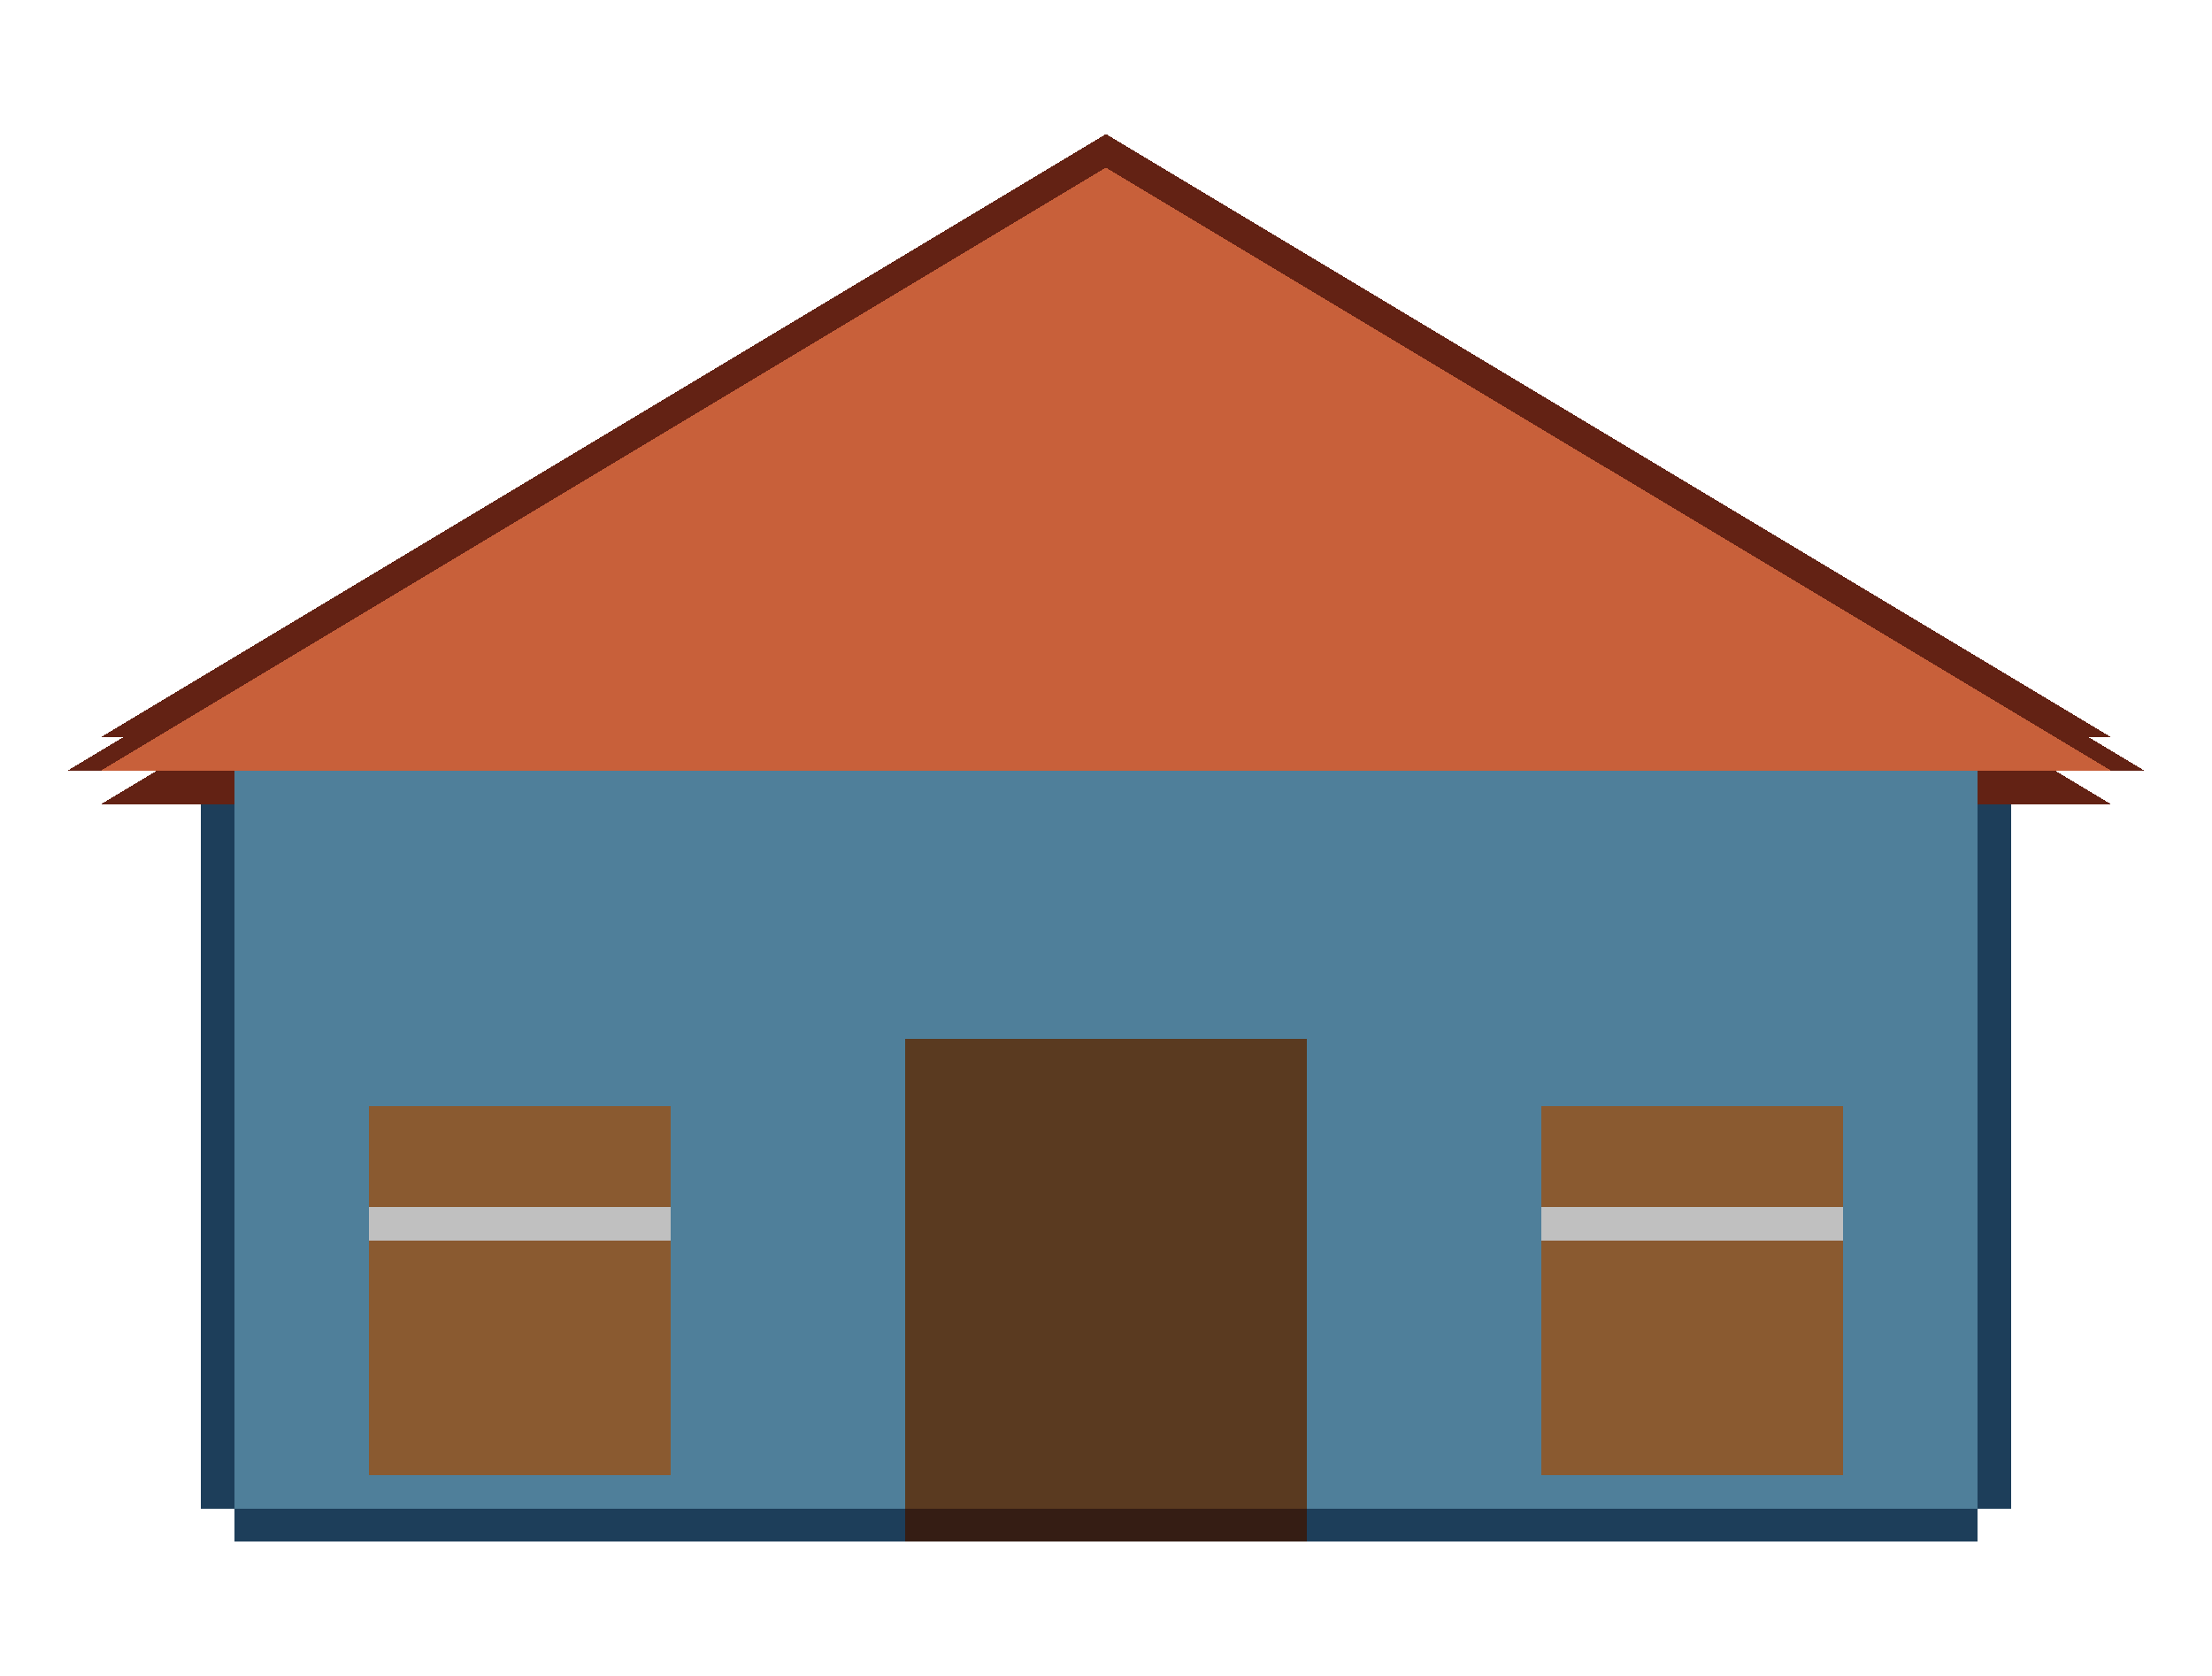
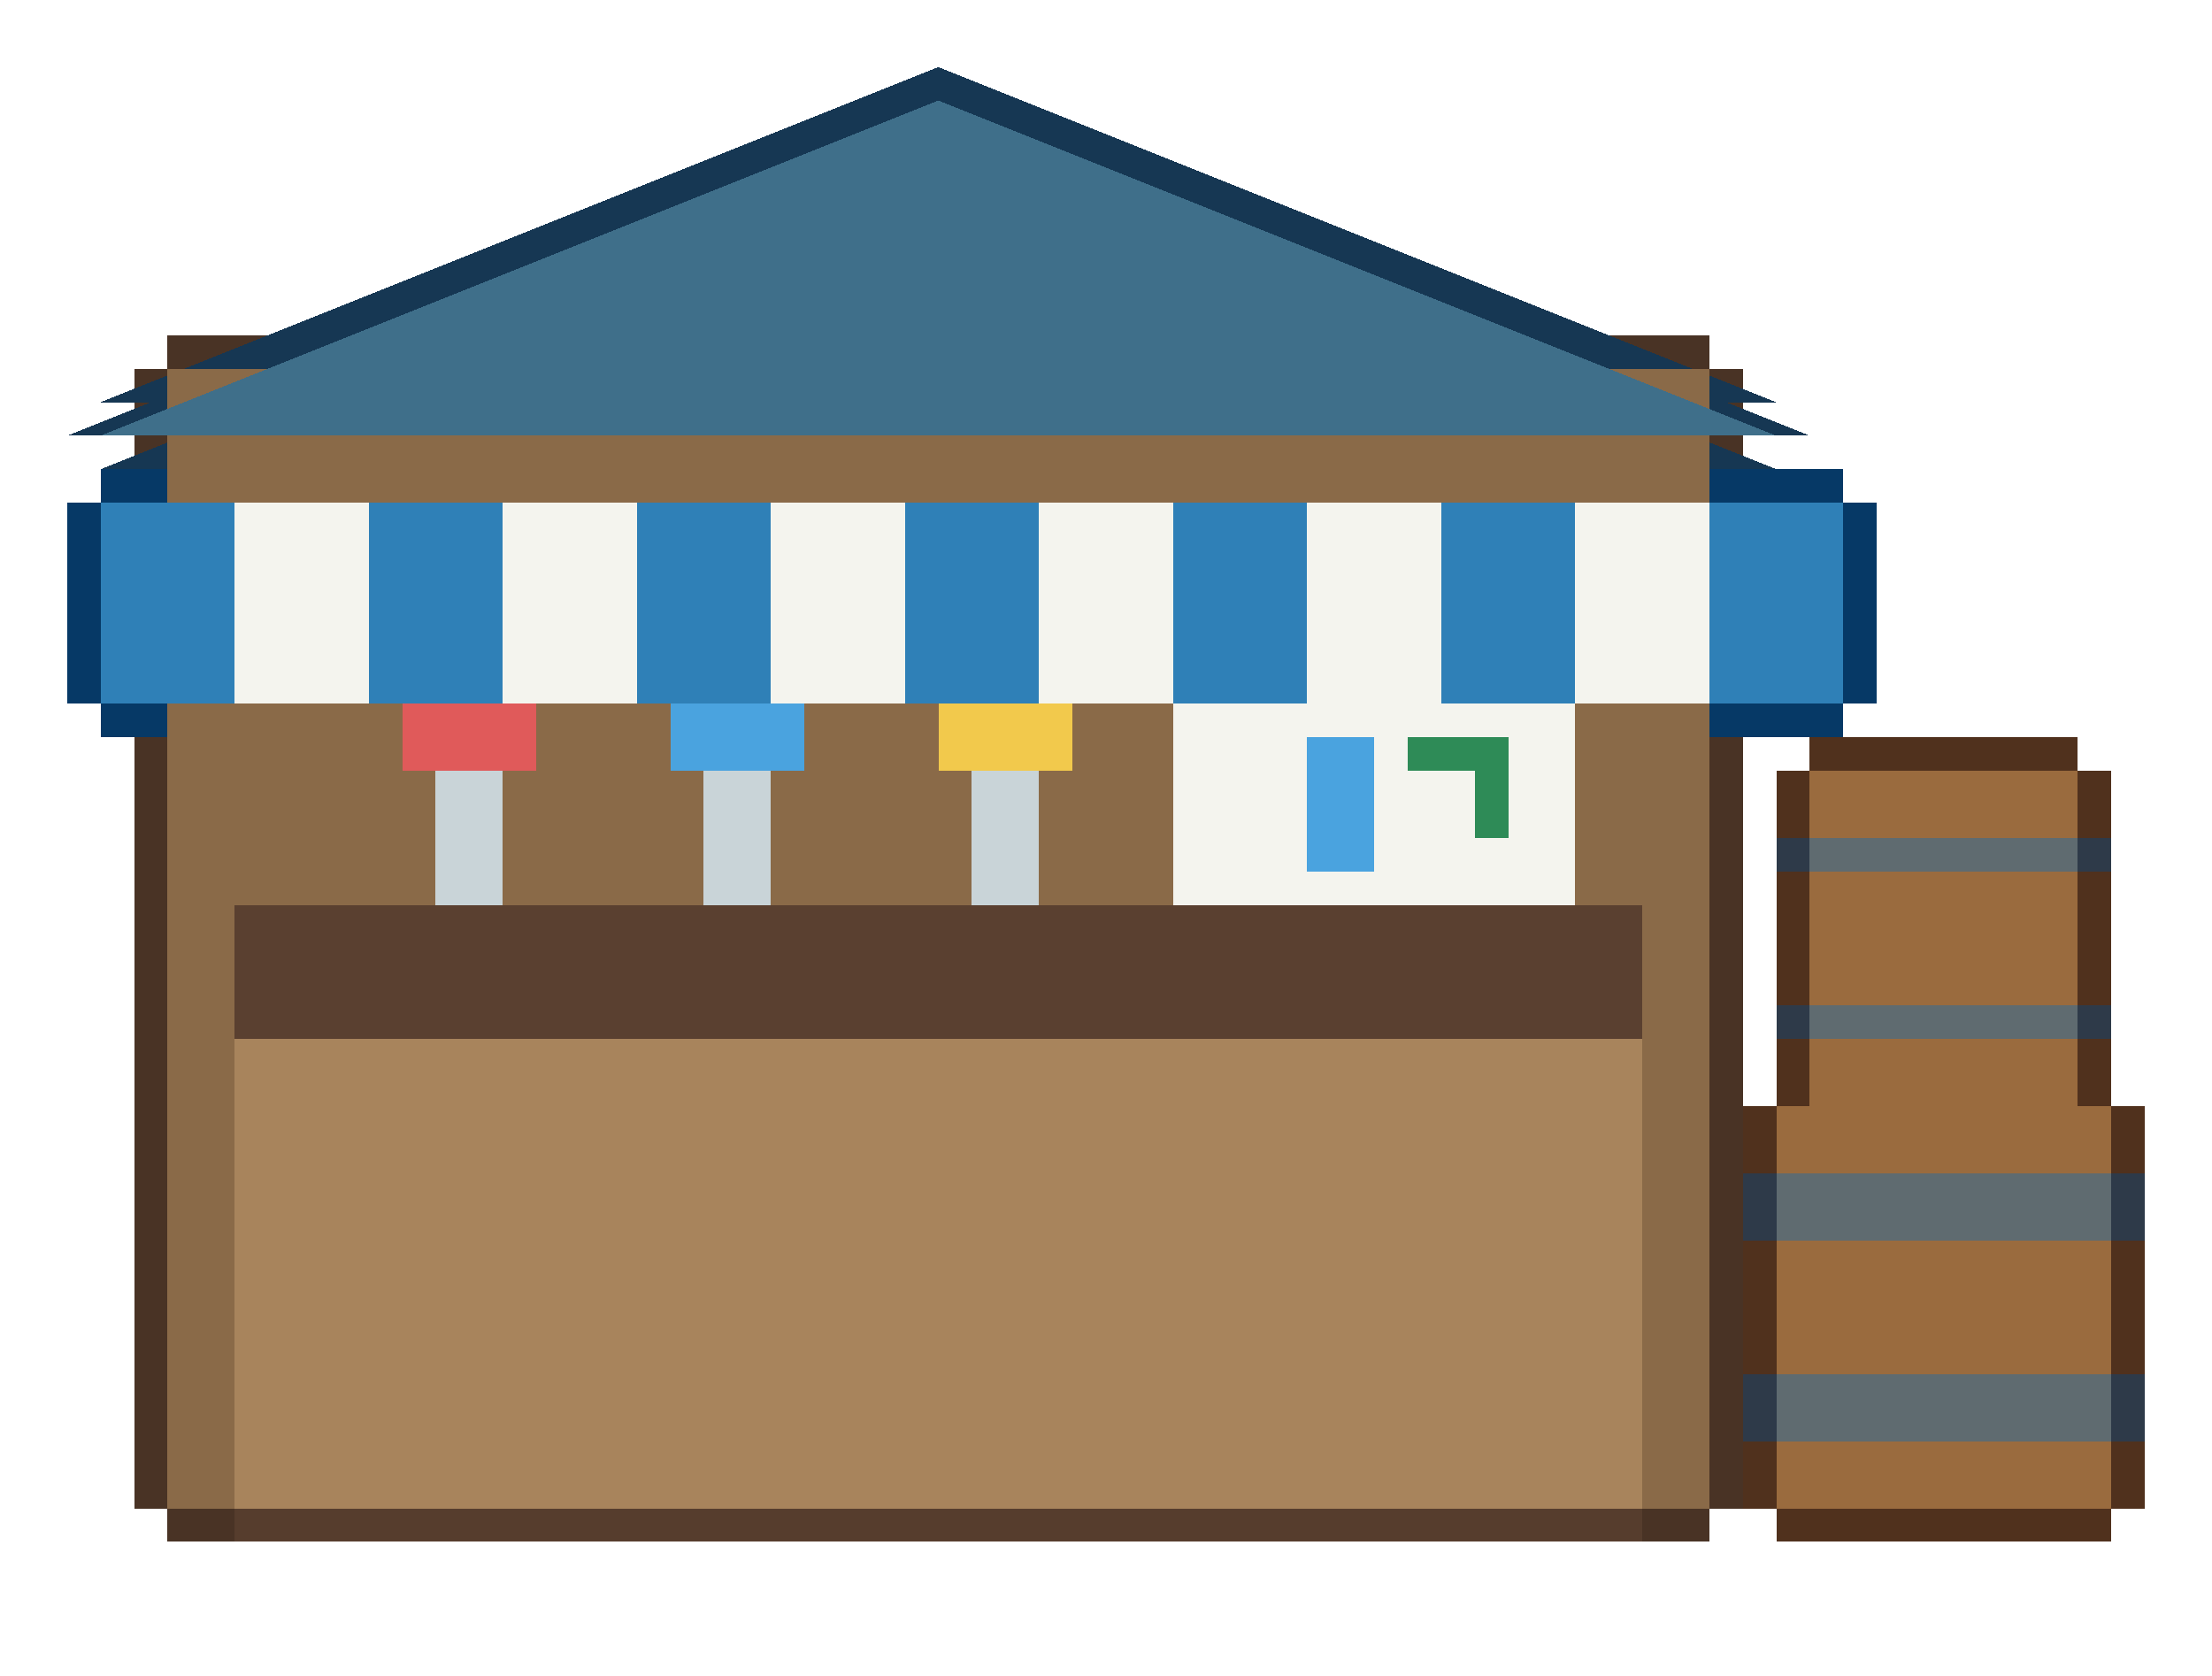
<svg xmlns="http://www.w3.org/2000/svg" width="66" height="50" viewBox="-1 -1 66 50" shape-rendering="crispEdges">
  <g id="outline">
    <g transform="translate(-1 0)">
-       <rect x="6" y="20" width="52" height="24" fill="#1d3e5a" />
-       <polygon points="2,22 32,4 62,22" fill="#632214" />
-       <rect x="26" y="30" width="12" height="14" fill="#351d14" />
-       <g fill="#492917">
-         <rect x="10" y="32" width="9" height="11" />
-         <rect x="45" y="32" width="9" height="11" />
-       </g>
-       <g fill="#605862">
-         <rect x="10" y="35" width="9" height="1" />
-         <rect x="45" y="35" width="9" height="1" />
+       <g id="art">
+         <rect x="4" y="10" width="46" height="34" fill="#493325" />
+         <polygon points="2,12 27,2 52,12" fill="#163753" />
+         <rect x="2" y="14" width="4" height="6" fill="#063966" />
+         <rect x="6" y="14" width="4" height="6" fill="#767673" />
+         <rect x="10" y="14" width="4" height="6" fill="#063966" />
+         <rect x="14" y="14" width="4" height="6" fill="#767673" />
+         <rect x="18" y="14" width="4" height="6" fill="#063966" />
+         <rect x="22" y="14" width="4" height="6" fill="#767673" />
+         <rect x="26" y="14" width="4" height="6" fill="#063966" />
+         <rect x="30" y="14" width="4" height="6" fill="#767673" />
+         <rect x="34" y="14" width="4" height="6" fill="#063966" />
+         <rect x="38" y="14" width="4" height="6" fill="#767673" />
+         <rect x="42" y="14" width="4" height="6" fill="#063966" />
+         <rect x="46" y="14" width="4" height="6" fill="#767673" />
+         <rect x="50" y="14" width="4" height="6" fill="#063966" />
+         <rect x="6" y="26" width="42" height="4" fill="#35211f" />
+         <rect x="6" y="30" width="42" height="14" fill="#563d2d" />
+         <rect x="12" y="20" width="2" height="6" fill="#596674" />
+         <rect x="20" y="20" width="2" height="6" fill="#596674" />
+         <rect x="28" y="20" width="2" height="6" fill="#596674" />
+         <rect x="11" y="20" width="4" height="2" fill="#6d1924" />
+         <rect x="19" y="20" width="4" height="2" fill="#114877" />
+         <rect x="27" y="20" width="4" height="2" fill="#755c1a" />
+         <rect x="34" y="20" width="12" height="6" fill="#767673" />
+         <rect x="38" y="21" width="2" height="4" fill="#114877" />
+         <rect x="41" y="21" width="3" height="1" fill="#0b4a31" />
+         <rect x="43" y="22" width="1" height="2" fill="#0b4a31" />
+         <rect x="52" y="32" width="10" height="12" fill="#50311d" />
+         <rect x="52" y="34" width="10" height="2" fill="#2e3a49" />
+         <rect x="52" y="40" width="10" height="2" fill="#2e3a49" />
+         <rect x="53" y="22" width="8" height="10" fill="#50311d" />
+         <rect x="53" y="24" width="8" height="1" fill="#2e3a49" />
+         <rect x="53" y="29" width="8" height="1" fill="#2e3a49" />
      </g>
    </g>
    <g transform="translate(1 0)">
-       <rect x="6" y="20" width="52" height="24" fill="#1d3e5a" />
-       <polygon points="2,22 32,4 62,22" fill="#632214" />
-       <rect x="26" y="30" width="12" height="14" fill="#351d14" />
-       <g fill="#492917">
-         <rect x="10" y="32" width="9" height="11" />
-         <rect x="45" y="32" width="9" height="11" />
-       </g>
-       <g fill="#605862">
-         <rect x="10" y="35" width="9" height="1" />
-         <rect x="45" y="35" width="9" height="1" />
+       <g id="art">
+         <rect x="4" y="10" width="46" height="34" fill="#493325" />
+         <polygon points="2,12 27,2 52,12" fill="#163753" />
+         <rect x="2" y="14" width="4" height="6" fill="#063966" />
+         <rect x="6" y="14" width="4" height="6" fill="#767673" />
+         <rect x="10" y="14" width="4" height="6" fill="#063966" />
+         <rect x="14" y="14" width="4" height="6" fill="#767673" />
+         <rect x="18" y="14" width="4" height="6" fill="#063966" />
+         <rect x="22" y="14" width="4" height="6" fill="#767673" />
+         <rect x="26" y="14" width="4" height="6" fill="#063966" />
+         <rect x="30" y="14" width="4" height="6" fill="#767673" />
+         <rect x="34" y="14" width="4" height="6" fill="#063966" />
+         <rect x="38" y="14" width="4" height="6" fill="#767673" />
+         <rect x="42" y="14" width="4" height="6" fill="#063966" />
+         <rect x="46" y="14" width="4" height="6" fill="#767673" />
+         <rect x="50" y="14" width="4" height="6" fill="#063966" />
+         <rect x="6" y="26" width="42" height="4" fill="#35211f" />
+         <rect x="6" y="30" width="42" height="14" fill="#563d2d" />
+         <rect x="12" y="20" width="2" height="6" fill="#596674" />
+         <rect x="20" y="20" width="2" height="6" fill="#596674" />
+         <rect x="28" y="20" width="2" height="6" fill="#596674" />
+         <rect x="11" y="20" width="4" height="2" fill="#6d1924" />
+         <rect x="19" y="20" width="4" height="2" fill="#114877" />
+         <rect x="27" y="20" width="4" height="2" fill="#755c1a" />
+         <rect x="34" y="20" width="12" height="6" fill="#767673" />
+         <rect x="38" y="21" width="2" height="4" fill="#114877" />
+         <rect x="41" y="21" width="3" height="1" fill="#0b4a31" />
+         <rect x="43" y="22" width="1" height="2" fill="#0b4a31" />
+         <rect x="52" y="32" width="10" height="12" fill="#50311d" />
+         <rect x="52" y="34" width="10" height="2" fill="#2e3a49" />
+         <rect x="52" y="40" width="10" height="2" fill="#2e3a49" />
+         <rect x="53" y="22" width="8" height="10" fill="#50311d" />
+         <rect x="53" y="24" width="8" height="1" fill="#2e3a49" />
+         <rect x="53" y="29" width="8" height="1" fill="#2e3a49" />
      </g>
    </g>
    <g transform="translate(0 -1)">
-       <rect x="6" y="20" width="52" height="24" fill="#1d3e5a" />
-       <polygon points="2,22 32,4 62,22" fill="#632214" />
-       <rect x="26" y="30" width="12" height="14" fill="#351d14" />
-       <g fill="#492917">
-         <rect x="10" y="32" width="9" height="11" />
-         <rect x="45" y="32" width="9" height="11" />
-       </g>
-       <g fill="#605862">
-         <rect x="10" y="35" width="9" height="1" />
-         <rect x="45" y="35" width="9" height="1" />
+       <g id="art">
+         <rect x="4" y="10" width="46" height="34" fill="#493325" />
+         <polygon points="2,12 27,2 52,12" fill="#163753" />
+         <rect x="2" y="14" width="4" height="6" fill="#063966" />
+         <rect x="6" y="14" width="4" height="6" fill="#767673" />
+         <rect x="10" y="14" width="4" height="6" fill="#063966" />
+         <rect x="14" y="14" width="4" height="6" fill="#767673" />
+         <rect x="18" y="14" width="4" height="6" fill="#063966" />
+         <rect x="22" y="14" width="4" height="6" fill="#767673" />
+         <rect x="26" y="14" width="4" height="6" fill="#063966" />
+         <rect x="30" y="14" width="4" height="6" fill="#767673" />
+         <rect x="34" y="14" width="4" height="6" fill="#063966" />
+         <rect x="38" y="14" width="4" height="6" fill="#767673" />
+         <rect x="42" y="14" width="4" height="6" fill="#063966" />
+         <rect x="46" y="14" width="4" height="6" fill="#767673" />
+         <rect x="50" y="14" width="4" height="6" fill="#063966" />
+         <rect x="6" y="26" width="42" height="4" fill="#35211f" />
+         <rect x="6" y="30" width="42" height="14" fill="#563d2d" />
+         <rect x="12" y="20" width="2" height="6" fill="#596674" />
+         <rect x="20" y="20" width="2" height="6" fill="#596674" />
+         <rect x="28" y="20" width="2" height="6" fill="#596674" />
+         <rect x="11" y="20" width="4" height="2" fill="#6d1924" />
+         <rect x="19" y="20" width="4" height="2" fill="#114877" />
+         <rect x="27" y="20" width="4" height="2" fill="#755c1a" />
+         <rect x="34" y="20" width="12" height="6" fill="#767673" />
+         <rect x="38" y="21" width="2" height="4" fill="#114877" />
+         <rect x="41" y="21" width="3" height="1" fill="#0b4a31" />
+         <rect x="43" y="22" width="1" height="2" fill="#0b4a31" />
+         <rect x="52" y="32" width="10" height="12" fill="#50311d" />
+         <rect x="52" y="34" width="10" height="2" fill="#2e3a49" />
+         <rect x="52" y="40" width="10" height="2" fill="#2e3a49" />
+         <rect x="53" y="22" width="8" height="10" fill="#50311d" />
+         <rect x="53" y="24" width="8" height="1" fill="#2e3a49" />
+         <rect x="53" y="29" width="8" height="1" fill="#2e3a49" />
      </g>
    </g>
    <g transform="translate(0 1)">
-       <rect x="6" y="20" width="52" height="24" fill="#1d3e5a" />
-       <polygon points="2,22 32,4 62,22" fill="#632214" />
-       <rect x="26" y="30" width="12" height="14" fill="#351d14" />
-       <g fill="#492917">
-         <rect x="10" y="32" width="9" height="11" />
-         <rect x="45" y="32" width="9" height="11" />
-       </g>
-       <g fill="#605862">
-         <rect x="10" y="35" width="9" height="1" />
-         <rect x="45" y="35" width="9" height="1" />
+       <g id="art">
+         <rect x="4" y="10" width="46" height="34" fill="#493325" />
+         <polygon points="2,12 27,2 52,12" fill="#163753" />
+         <rect x="2" y="14" width="4" height="6" fill="#063966" />
+         <rect x="6" y="14" width="4" height="6" fill="#767673" />
+         <rect x="10" y="14" width="4" height="6" fill="#063966" />
+         <rect x="14" y="14" width="4" height="6" fill="#767673" />
+         <rect x="18" y="14" width="4" height="6" fill="#063966" />
+         <rect x="22" y="14" width="4" height="6" fill="#767673" />
+         <rect x="26" y="14" width="4" height="6" fill="#063966" />
+         <rect x="30" y="14" width="4" height="6" fill="#767673" />
+         <rect x="34" y="14" width="4" height="6" fill="#063966" />
+         <rect x="38" y="14" width="4" height="6" fill="#767673" />
+         <rect x="42" y="14" width="4" height="6" fill="#063966" />
+         <rect x="46" y="14" width="4" height="6" fill="#767673" />
+         <rect x="50" y="14" width="4" height="6" fill="#063966" />
+         <rect x="6" y="26" width="42" height="4" fill="#35211f" />
+         <rect x="6" y="30" width="42" height="14" fill="#563d2d" />
+         <rect x="12" y="20" width="2" height="6" fill="#596674" />
+         <rect x="20" y="20" width="2" height="6" fill="#596674" />
+         <rect x="28" y="20" width="2" height="6" fill="#596674" />
+         <rect x="11" y="20" width="4" height="2" fill="#6d1924" />
+         <rect x="19" y="20" width="4" height="2" fill="#114877" />
+         <rect x="27" y="20" width="4" height="2" fill="#755c1a" />
+         <rect x="34" y="20" width="12" height="6" fill="#767673" />
+         <rect x="38" y="21" width="2" height="4" fill="#114877" />
+         <rect x="41" y="21" width="3" height="1" fill="#0b4a31" />
+         <rect x="43" y="22" width="1" height="2" fill="#0b4a31" />
+         <rect x="52" y="32" width="10" height="12" fill="#50311d" />
+         <rect x="52" y="34" width="10" height="2" fill="#2e3a49" />
+         <rect x="52" y="40" width="10" height="2" fill="#2e3a49" />
+         <rect x="53" y="22" width="8" height="10" fill="#50311d" />
+         <rect x="53" y="24" width="8" height="1" fill="#2e3a49" />
+         <rect x="53" y="29" width="8" height="1" fill="#2e3a49" />
      </g>
    </g>
  </g>
  <g id="art" data-size="64 48" data-box="0 0 64 48">
-     <rect x="6" y="20" width="52" height="24" fill="#4f7f9a" />
-     <polygon points="2,22 32,4 62,22" fill="#c8603a" />
-     <rect x="26" y="30" width="12" height="14" fill="#5a3a20" />
-     <g fill="#8a5a30">
-       <rect x="10" y="32" width="9" height="11" />
-       <rect x="45" y="32" width="9" height="11" />
-     </g>
-     <g fill="#c0c0c0">
-       <rect x="10" y="35" width="9" height="1" />
-       <rect x="45" y="35" width="9" height="1" />
+     <g id="art">
+       <rect x="4" y="10" width="46" height="34" fill="#8a6a48" />
+       <polygon points="2,12 27,2 52,12" fill="#3f6f8a" />
+       <rect x="2" y="14" width="4" height="6" fill="#2f80b7" />
+       <rect x="6" y="14" width="4" height="6" fill="#f4f4ee" />
+       <rect x="10" y="14" width="4" height="6" fill="#2f80b7" />
+       <rect x="14" y="14" width="4" height="6" fill="#f4f4ee" />
+       <rect x="18" y="14" width="4" height="6" fill="#2f80b7" />
+       <rect x="22" y="14" width="4" height="6" fill="#f4f4ee" />
+       <rect x="26" y="14" width="4" height="6" fill="#2f80b7" />
+       <rect x="30" y="14" width="4" height="6" fill="#f4f4ee" />
+       <rect x="34" y="14" width="4" height="6" fill="#2f80b7" />
+       <rect x="38" y="14" width="4" height="6" fill="#f4f4ee" />
+       <rect x="42" y="14" width="4" height="6" fill="#2f80b7" />
+       <rect x="46" y="14" width="4" height="6" fill="#f4f4ee" />
+       <rect x="50" y="14" width="4" height="6" fill="#2f80b7" />
+       <rect x="6" y="26" width="42" height="4" fill="#5a4030" />
+       <rect x="6" y="30" width="42" height="14" fill="#a8845c" />
+       <rect x="12" y="20" width="2" height="6" fill="#c9d4d8" />
+       <rect x="20" y="20" width="2" height="6" fill="#c9d4d8" />
+       <rect x="28" y="20" width="2" height="6" fill="#c9d4d8" />
+       <rect x="11" y="20" width="4" height="2" fill="#e05a5a" />
+       <rect x="19" y="20" width="4" height="2" fill="#4aa3df" />
+       <rect x="27" y="20" width="4" height="2" fill="#f2c94c" />
+       <rect x="34" y="20" width="12" height="6" fill="#f4f4ee" />
+       <rect x="38" y="21" width="2" height="4" fill="#4aa3df" />
+       <rect x="41" y="21" width="3" height="1" fill="#2e8b57" />
+       <rect x="43" y="22" width="1" height="2" fill="#2e8b57" />
+       <rect x="52" y="32" width="10" height="12" fill="#9a6b3e" />
+       <rect x="52" y="34" width="10" height="2" fill="#5f6b70" />
+       <rect x="52" y="40" width="10" height="2" fill="#5f6b70" />
+       <rect x="53" y="22" width="8" height="10" fill="#9a6b3e" />
+       <rect x="53" y="24" width="8" height="1" fill="#5f6b70" />
+       <rect x="53" y="29" width="8" height="1" fill="#5f6b70" />
    </g>
  </g>
</svg>
